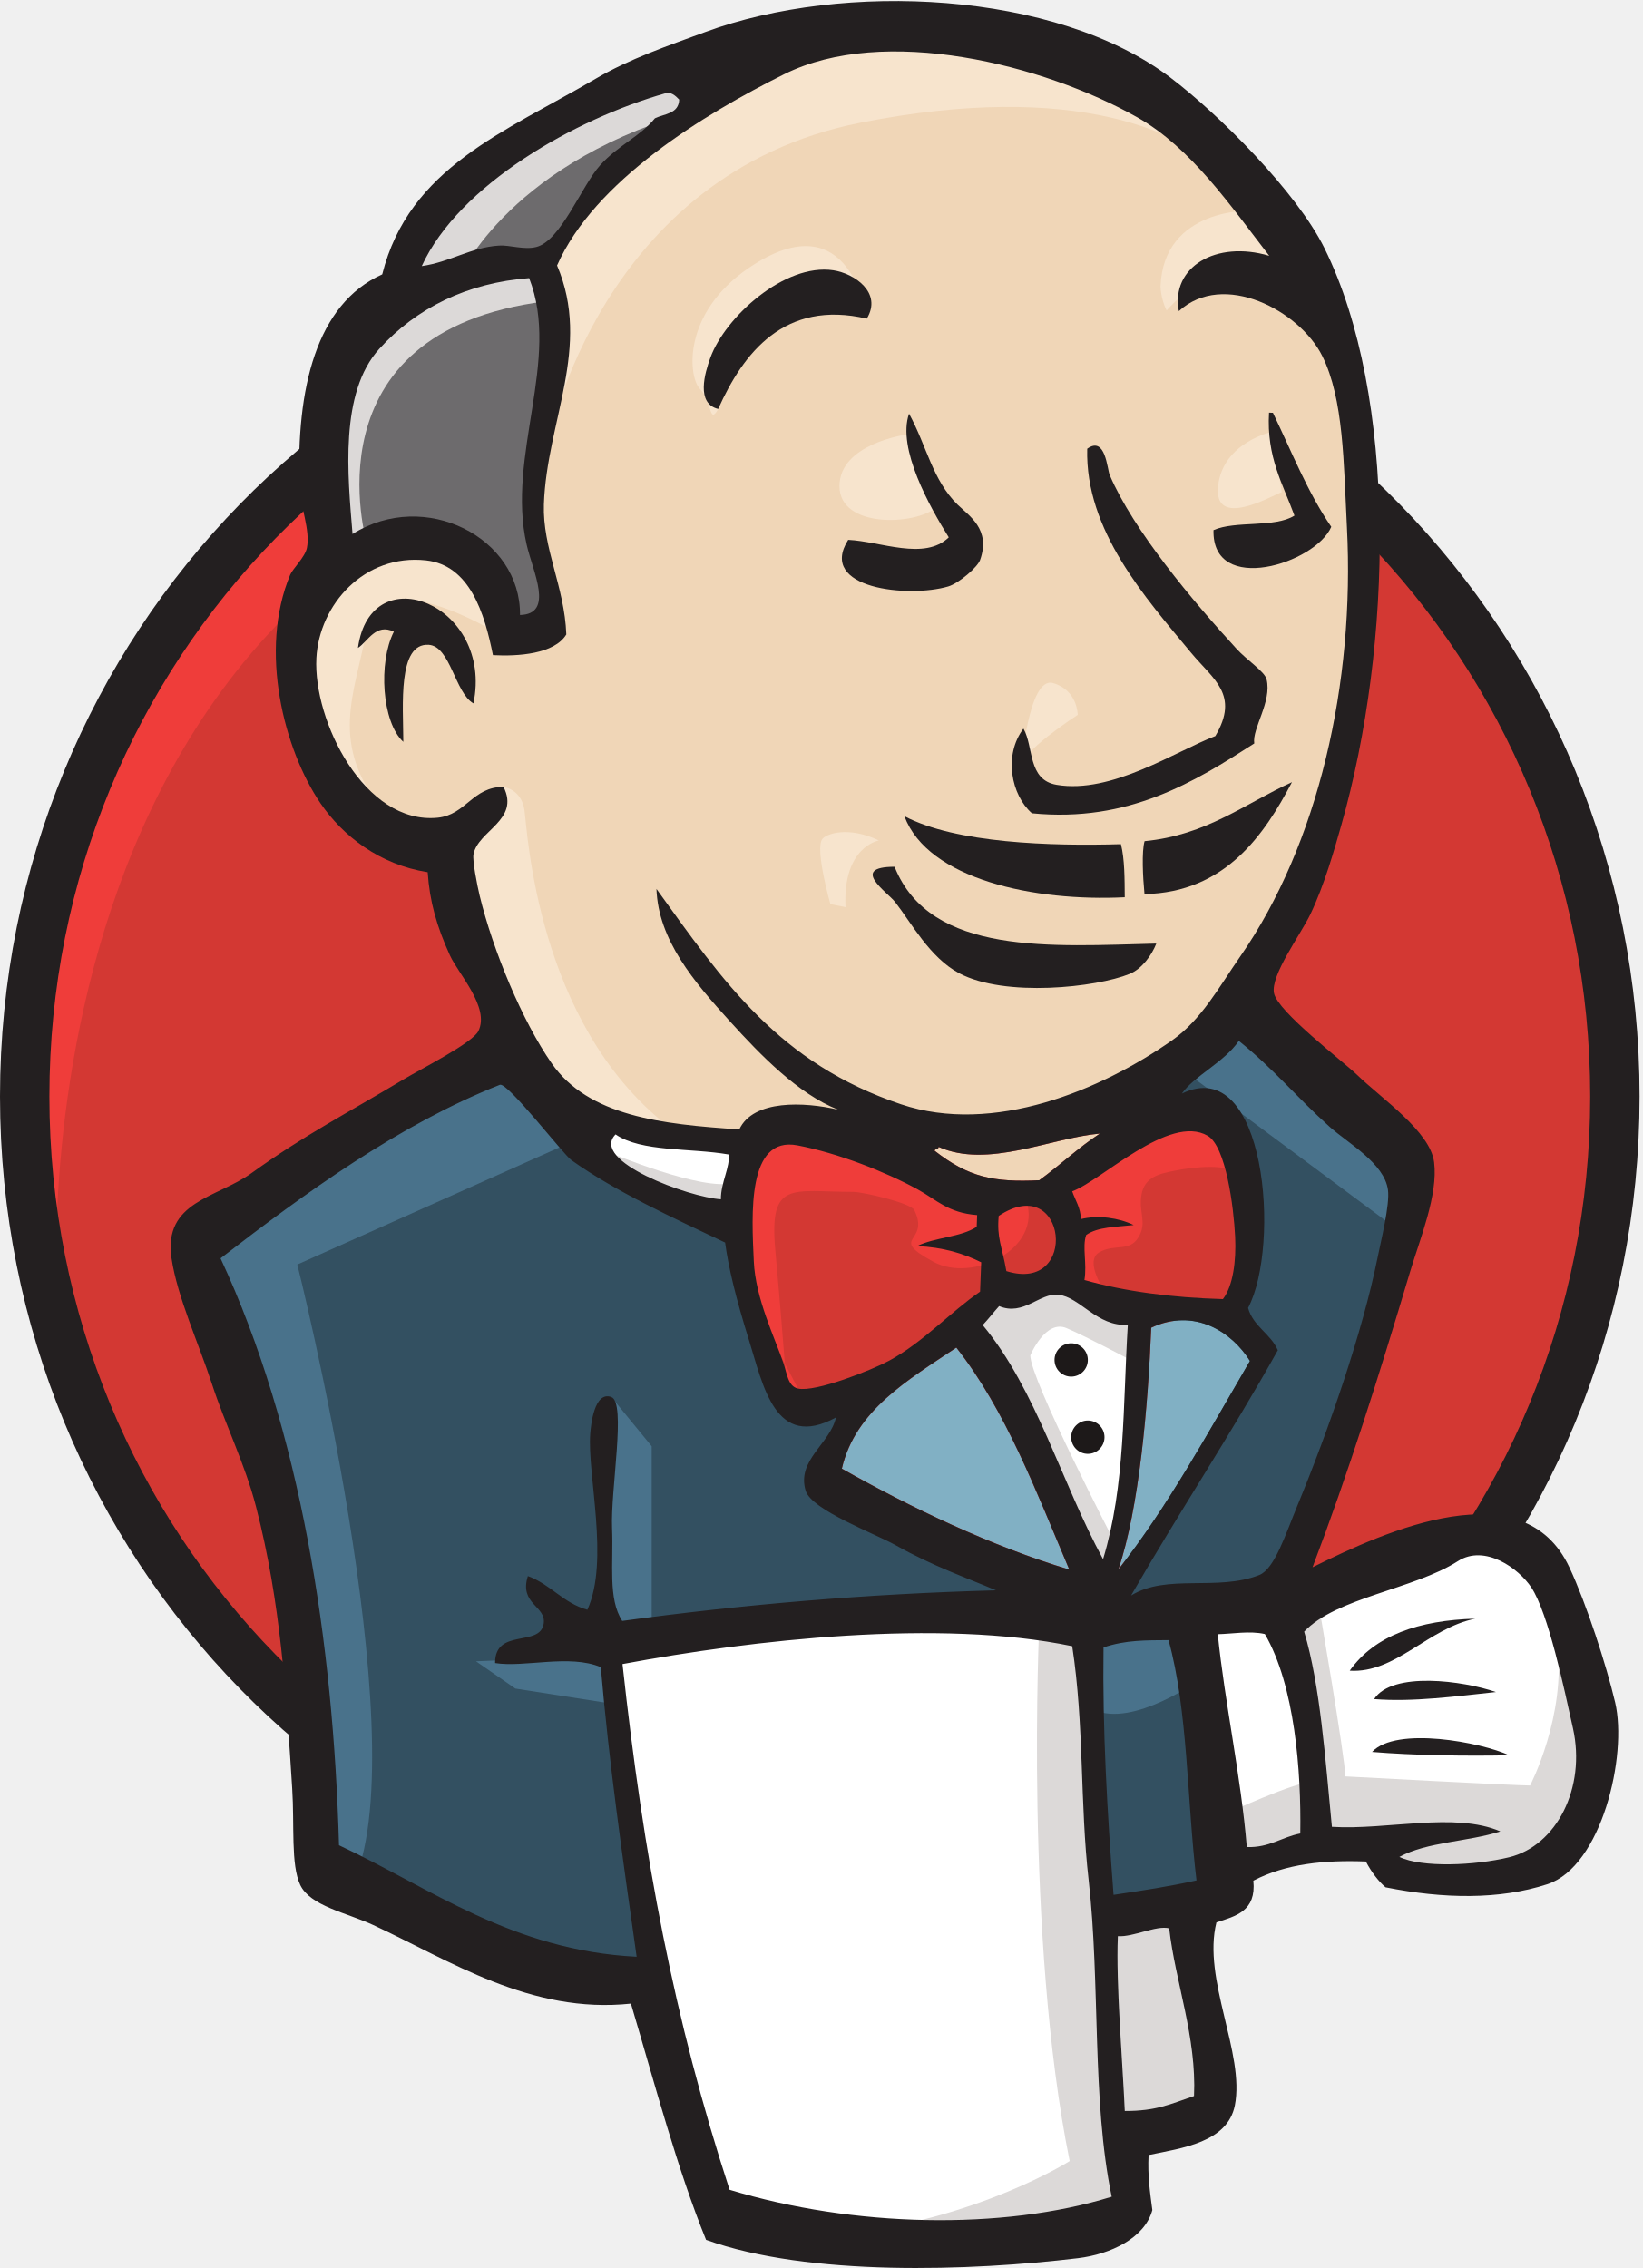
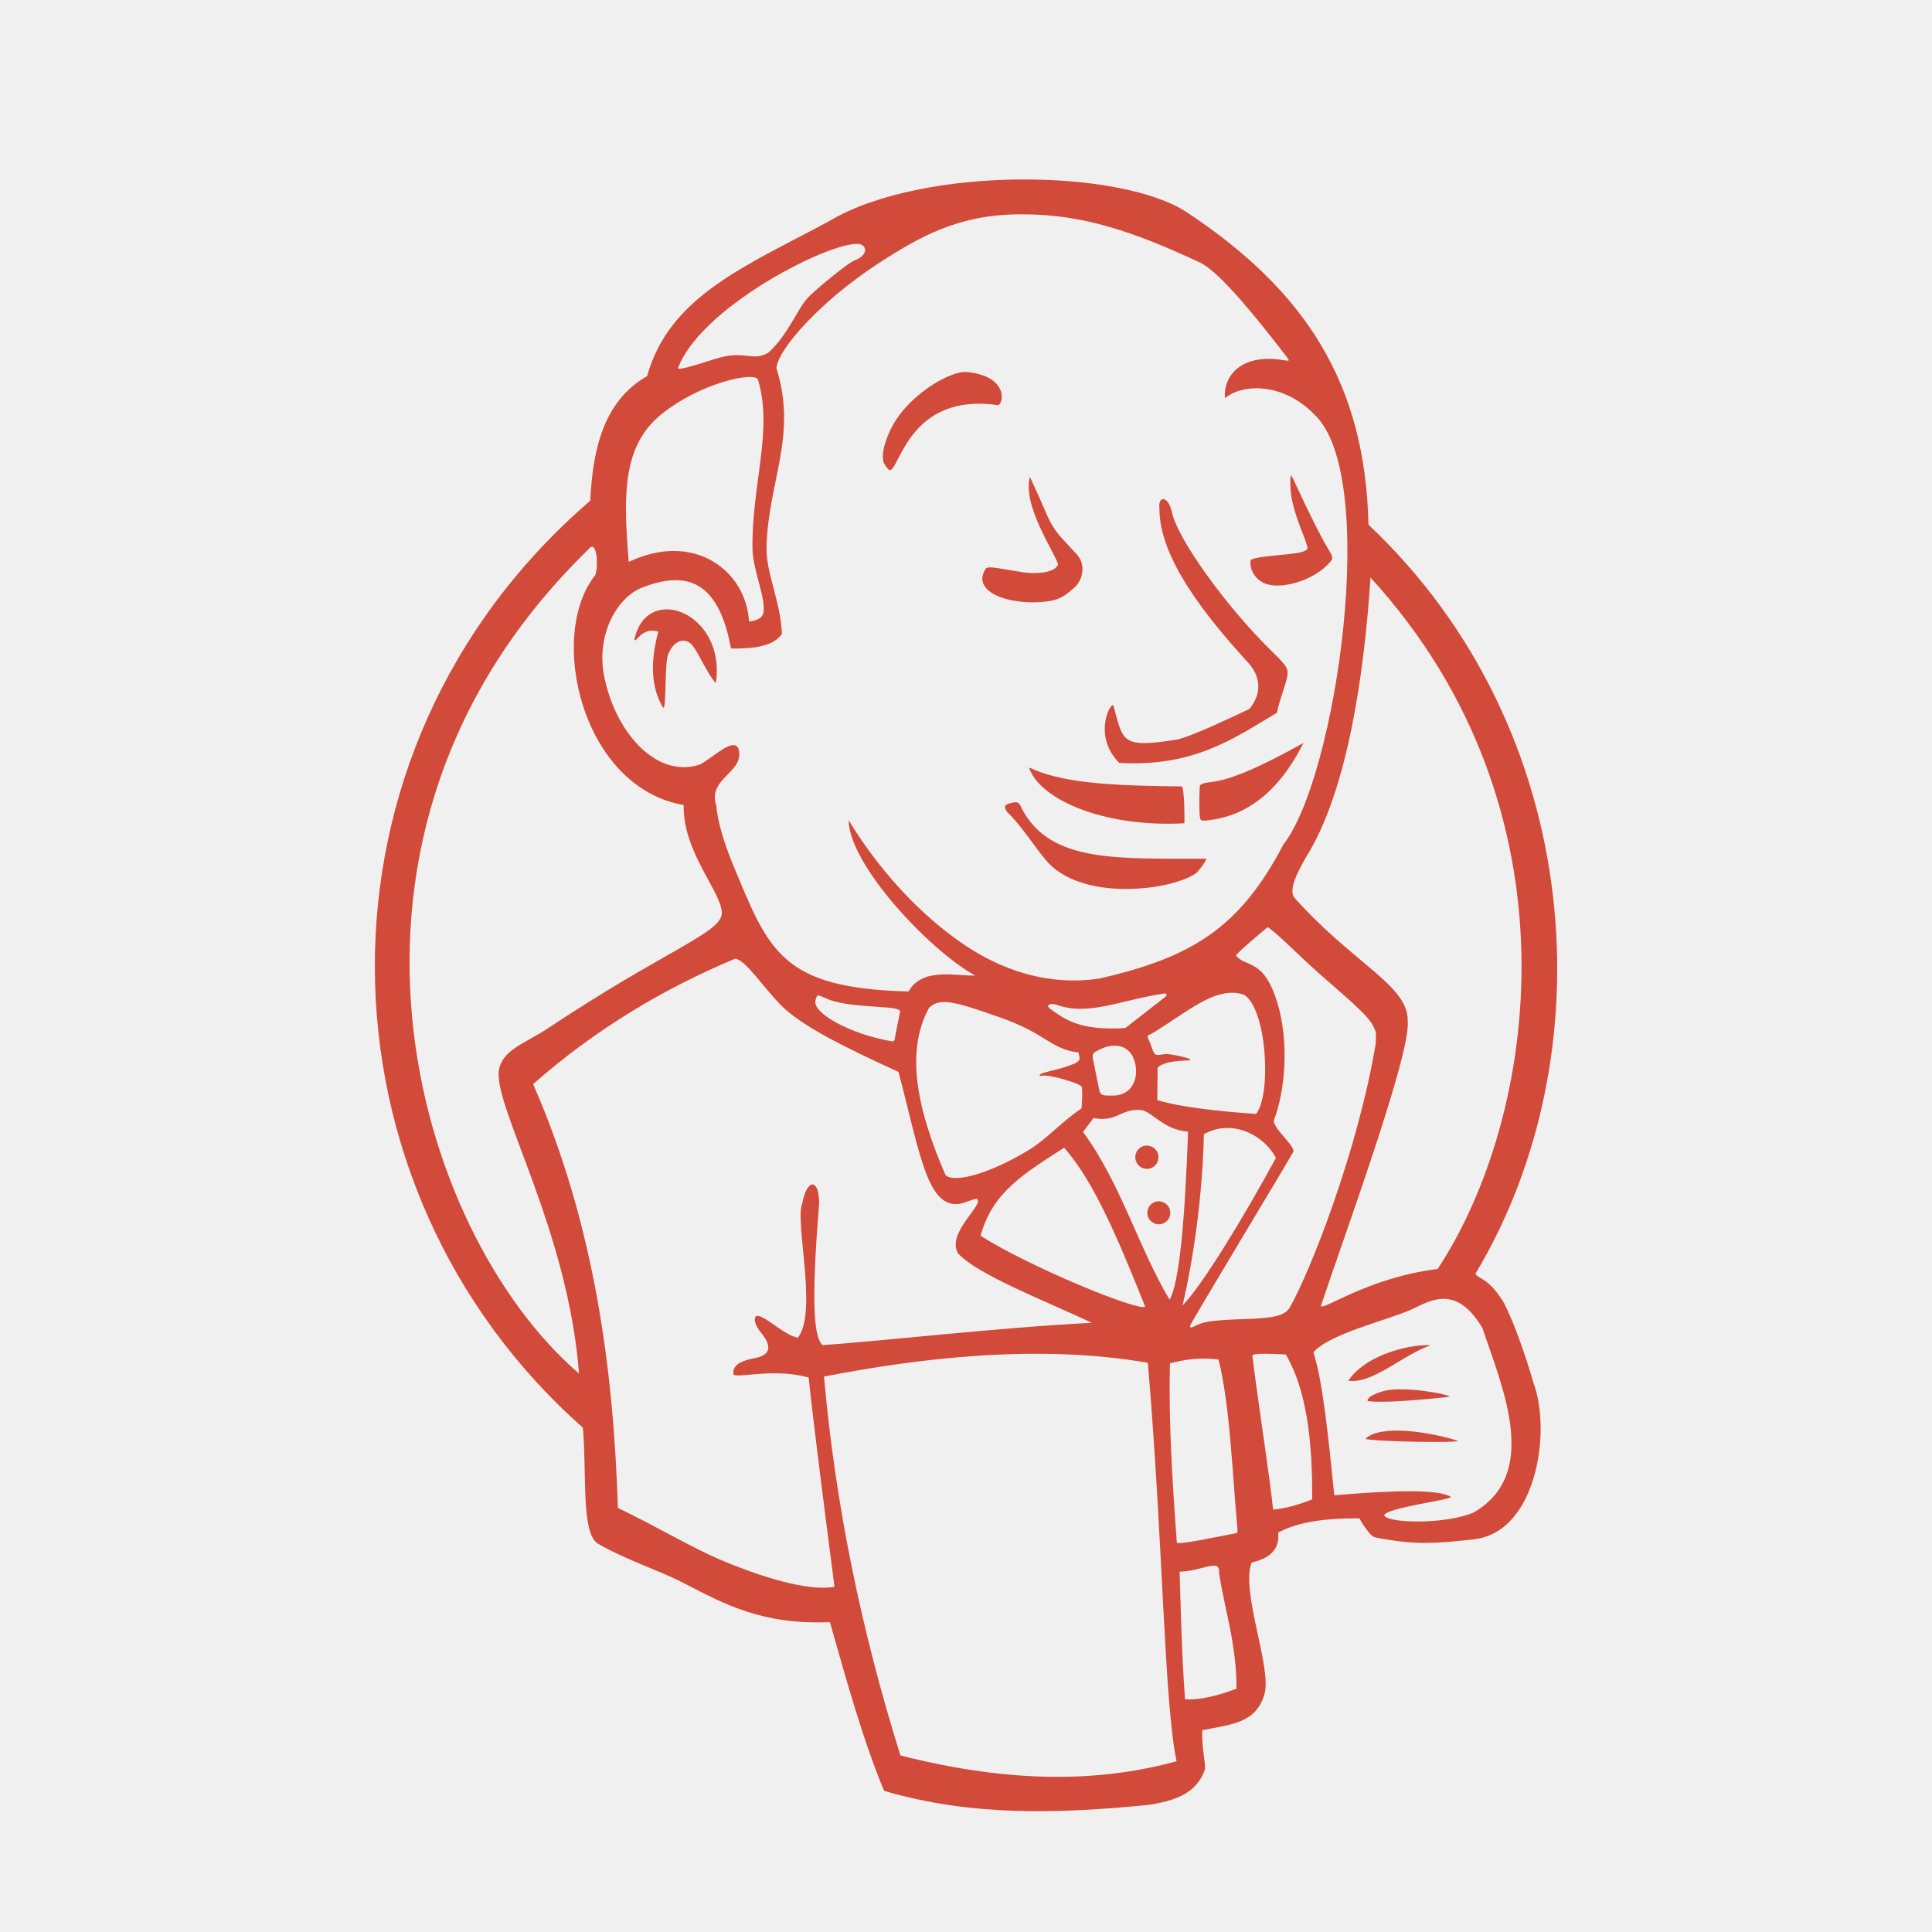
- <svg xmlns="http://www.w3.org/2000/svg" id="svg2" version="1.1" width="226" height="312" xml:space="preserve">
-   <defs id="defs6">
-     <clipPath clipPathUnits="userSpaceOnUse" id="clipPath18">
-       <path d="M 0,2494.84 0,0 l 1804.34,0 0,2494.84 -1804.34,0 z" id="path20" />
-     </clipPath>
-   </defs>
-   <g id="g10" transform="matrix(1.25,0,0,-1.25,0,312)">
-     <g id="g3393">
-       <path d="m 177.718,129.264 c 0,-49.429 -39.175,-89.499 -87.5,-89.499 -48.324,0 -87.499,40.07 -87.499,89.499 0,49.43 39.175,89.501 87.499,89.501 48.325,0 87.5,-40.071 87.5,-89.501" style="fill:#d33833;fill-opacity:1;fill-rule:evenodd;stroke:none" id="path22" />
-       <path d="m 6.284,107.098 c 0,0 -6.334,93.333 79.666,96 l -6,10 -46.666,-15.667 -13.334,-15.333 -11.666,-22.334 -6.667,-26 2,-17.333" style="fill:#ef3d3a;fill-opacity:1;fill-rule:nonzero;stroke:none" id="path24" />
-       <path d="M 30.288,190.319 C 14.936,174.611 5.436,152.923 5.436,128.93 l 0,0 c 0,-23.988 9.5,-45.679 24.852,-61.384 l 0,0 C 45.648,51.841 66.815,42.15 90.217,42.15 l 0,0 c 23.402,0 44.571,9.691 59.929,25.396 l 0,0 c 15.351,15.705 24.853,37.396 24.853,61.384 l 0,0 c 0,23.993 -9.502,45.681 -24.853,61.389 l 0,0 c -15.358,15.702 -36.527,25.393 -59.929,25.395 l 0,0 C 66.815,215.712 45.648,206.021 30.288,190.319 l 0,0 z M 26.402,63.747 C 10.087,80.433 0,103.493 0,128.93 l 0,0 c 0,25.441 10.087,48.499 26.402,65.186 l 0,0 c 16.312,16.69 38.892,27.035 63.815,27.032 l 0,0 c 24.923,0.003 47.505,-10.342 63.814,-27.032 l 0,0 c 16.317,-16.687 26.405,-39.747 26.403,-65.186 l 0,0 c 0.002,-25.437 -10.086,-48.497 -26.403,-65.183 l 0,0 C 137.722,47.058 115.14,36.714 90.217,36.714 l 0,0 c -24.923,0 -47.503,10.344 -63.815,27.033 l 0,0" style="fill:#231f20;fill-opacity:1;fill-rule:nonzero;stroke:none" id="path26" />
-       <path d="m 127.051,128.768 -13.334,-2 -18,-2 -11.667,-0.333 -11.333,0.333 -8.667,2.667 -7.667,8.333 -6,17 -1.333,3.667 -8,2.666 -4.667,7.667 -3.333,11 3.667,9.667 8.666,3 7,-3.334 3.334,-7.333 4,0.667 1.333,1.666 -1.333,7.667 -0.334,9.667 2,13.333 -0.078,7.616 6.078,9.717 10.667,7.667 18.667,8 20.666,-3 18,-13 8.334,-13.333 5.333,-9.667 1.333,-24 -4,-20.667 -7.333,-18.333 -7,-9.667" style="fill:#f0d6b7;fill-opacity:1;fill-rule:evenodd;stroke:none" id="path28" />
-       <path d="m 115.717,71.102 -47.667,-2 0,-8 4,-28 -2,-2.334 -33.333,11.334 -2.334,4 -3.333,37.666 -7.666,22.667 -1.667,5.333 26.666,18.333 8.334,3.334 7.333,-9 6.333,-5.667 7.334,-2.333 3.333,-1 4,-17.333 3,-3.667 7.667,2.667 -5.334,-10.334 29,-13.666 -3.666,-2" style="fill:#335061;fill-opacity:1;fill-rule:evenodd;stroke:none" id="path30" />
-       <path d="m 36.717,187.435 8.666,3 7,-3.334 3.334,-7.333 4,0.667 1,4 -2,7.666 2,18.334 -1.667,10 6,7 13,10.333 -3.667,5 -18.333,-9 -7.667,-6 -4.333,-9.333 -6.667,-9 -2,-10.667 1.334,-11.333" style="fill:#6d6b6d;fill-opacity:1;fill-rule:evenodd;stroke:none" id="path32" />
-       <path d="m 50.383,218.768 c 0,0 5,12.333 25,18.333 20,6 1,4.334 1,4.334 l -21.666,-8.334 -8.334,-8.333 -3.666,-6.667 7.666,0.667" style="fill:#dcd9d8;fill-opacity:1;fill-rule:evenodd;stroke:none" id="path34" />
-       <path d="m 40.383,189.768 c 0,0 -7,23.334 19.667,26.667 l -1,4 -18.333,-4.334 -5.334,-17.333 1.334,-11.333 3.666,2.333" style="fill:#dcd9d8;fill-opacity:1;fill-rule:evenodd;stroke:none" id="path36" />
-       <path d="m 51.05,158.768 4.364,4.229 c 0,0 1.97,-0.229 2.303,-2.562 0.333,-2.334 1.333,-23.334 15.666,-34.668 1.307,-1.034 -10.666,1.668 -10.666,1.668 l -10.667,16.666" style="fill:#f7e4cd;fill-opacity:1;fill-rule:evenodd;stroke:none" id="path38" />
-       <path d="m 112.385,165.101 c 0,0 0.777,10.104 3.498,9.327 2.721,-0.777 2.721,-3.498 2.721,-3.498 0,0 -6.608,-4.275 -6.219,-5.829" style="fill:#f7e4cd;fill-opacity:1;fill-rule:evenodd;stroke:none" id="path40" />
-       <path d="m 140.05,202.101 c 0,0 -5.494,-1.16 -6,-6 -0.506,-4.841 6,-1 7,-0.667" style="fill:#f7e4cd;fill-opacity:1;fill-rule:nonzero;stroke:none" id="path42" />
-       <path d="m 99.717,201.767 c 0,0 -7.334,-1 -7.334,-5.666 0,-4.667 8.334,-4.334 10.667,-2.334" style="fill:#f7e4cd;fill-opacity:1;fill-rule:nonzero;stroke:none" id="path44" />
-       <path d="m 54.383,180.101 c 0,0 -12.667,7.667 -14,0.333 -1.333,-7.333 -4.334,-12.667 2,-20.333 l -4.333,1.333 -4,10.333 -1.333,10 7.666,8.001 8.667,-0.667 5,-4 0.333,-5" style="fill:#f7e4cd;fill-opacity:1;fill-rule:evenodd;stroke:none" id="path46" />
-       <path d="m 60.383,201.101 c 0,0 5.667,29.333 34.334,35 23.601,4.665 35.999,-1 40.666,-6.333 0,0 -21,24.999 -41,17.333 -20,-7.667 -34.666,-21.667 -34.333,-30.666 0.568,-15.328 0.333,-15.334 0.333,-15.334" style="fill:#f7e4cd;fill-opacity:1;fill-rule:evenodd;stroke:none" id="path48" />
-       <path d="m 137.717,226.435 c 0,0 -9.666,0.333 -10,-8.334 0,0 -0.001,-1.333 0.666,-2.666 0,0 7.668,8.667 12.334,4" style="fill:#f7e4cd;fill-opacity:1;fill-rule:evenodd;stroke:none" id="path50" />
-       <path d="m 95.389,214.532 c 0,0 -1.664,13.303 -13.006,5.569 -7.333,-5 -6.666,-12 -5.333,-13.333 1.333,-1.334 0.971,-4.019 1.986,-2.176 1.014,1.843 0.68,7.843 4.348,9.509 3.667,1.667 9.678,3.529 12.006,0.431" style="fill:#f7e4cd;fill-opacity:1;fill-rule:evenodd;stroke:none" id="path52" />
-       <path d="m 64.05,124.435 -31.333,-14 c 0,0 13,-51.667 6.333,-67.667 l -4.667,1.666 -0.333,19.667 -8.666,37.333 -3.667,10.334 32.666,21.999 9.667,-9.332" style="fill:#49728b;fill-opacity:1;fill-rule:evenodd;stroke:none" id="path54" />
-       <path d="m 67.272,95.858 4.445,-5.424 0,-20 -5.334,0 c 0,0 -0.666,14 -0.666,15.667 0,1.667 0.666,7.667 0.666,7.667" style="fill:#49728b;fill-opacity:1;fill-rule:evenodd;stroke:none" id="path56" />
-       <path d="m 67.383,67.434 -15,-0.666 4.334,-3 10.666,-1.667" style="fill:#49728b;fill-opacity:1;fill-rule:evenodd;stroke:none" id="path58" />
-       <path d="m 118.717,70.768 12.333,0.333 3,-30.667 -12.667,-1.666 -2.666,32" style="fill:#335061;fill-opacity:1;fill-rule:evenodd;stroke:none" id="path60" />
-       <path d="m 122.05,70.768 18.667,1 c 0,0 7.666,19.333 7.666,20.333 0,1 6.667,28 6.667,28 l -15,15.666 -3,2.667 -8,-8 0,-31 -7,-28.666" style="fill:#335061;fill-opacity:1;fill-rule:evenodd;stroke:none" id="path62" />
-       <path d="m 130.383,73.101 -11.666,-2.333 1.666,-9.334 c 4.333,-2 11.667,3.334 11.667,3.334" style="fill:#49728b;fill-opacity:1;fill-rule:evenodd;stroke:none" id="path64" />
-       <path d="m 130.717,131.434 23.333,-17.333 0.667,8 -17.667,16.333 -6.333,-7" style="fill:#49728b;fill-opacity:1;fill-rule:evenodd;stroke:none" id="path66" />
-       <path d="M 78.951,5.098 72.05,33.102 68.617,53.765 68.05,69.102 l 31.235,1.663 19.433,0.003 -1.767,-35.003 3,-27 -0.333,-5 -25.333,-2 -15.334,3.333" style="fill:#ffffff;fill-opacity:1;fill-rule:evenodd;stroke:none" id="path68" />
-       <path d="m 114.383,71.101 c 0,0 -1.666,-34.667 3.334,-59.333 0,0 -10,-6.334 -24.667,-8 l 28,1 3.333,2 -4,54.666 -1,11.668" style="fill:#dcd9d8;fill-opacity:1;fill-rule:evenodd;stroke:none" id="path70" />
-       <path d="m 134.618,43.098 13,3.667 24.666,1.333 3.667,11.333 -6.667,19.667 -7.666,1 -10.667,-3.333 -10.234,-4.997 -5.433,0.997 -4.234,-1.664" style="fill:#ffffff;fill-opacity:1;fill-rule:evenodd;stroke:none" id="path72" />
-       <path d="m 134.383,49.768 c 0,0 8.666,3.999 10,3.666 l -3.666,18.334 4.333,1.666 c 0,0 3,-17.333 3,-19.333 0,0 18.666,-1 20.333,-1 0,0 4,7.667 3,15.667 l 3.667,-10.667 0.333,-6 -5.333,-8 -6,-1.333 -10,0.333 -3.333,4.333 -11.667,-1.666 -3.667,-1.334" style="fill:#dcd9d8;fill-opacity:1;fill-rule:evenodd;stroke:none" id="path74" />
-       <path d="m 121.284,73.431 -7.333,18.667 -7.667,11 c 0,0 1.666,4.667 4,4.667 2.334,0 7.667,0 7.667,0 l 7.333,-2.667 -0.666,-12.333 -3.334,-19.334" style="fill:#ffffff;fill-opacity:1;fill-rule:nonzero;stroke:none" id="path76" />
-       <path d="m 122.717,79.768 c 0,0 -9.334,17.999 -9.334,20.666 0,0 1.666,4 4,3 2.334,-1 7.334,-3.666 7.334,-3.666 l 0,6.333 -11.334,2.334 -7.666,-1 13,-30.667 2.666,-0.334" style="fill:#dcd9d8;fill-opacity:1;fill-rule:evenodd;stroke:none" id="path78" />
-       <path d="m 81.951,123.764 -9.234,1.004 -8.667,2.667 0,-3 4.235,-4.67 13.333,-6" style="fill:#ffffff;fill-opacity:1;fill-rule:nonzero;stroke:none" id="path80" />
-       <path d="m 67.051,122.765 c 0,0 10.334,-4.334 13.667,-3.334 l 0.332,-3.996 -9.332,1.996 -5.667,4 1,1.334" style="fill:#dcd9d8;fill-opacity:1;fill-rule:evenodd;stroke:none" id="path82" />
-       <path d="m 134.582,106.63 c -5.656,0.166 -10.766,0.838 -15.24,2.1 0.304,1.834 -0.265,3.634 0.192,4.955 1.247,0.898 3.337,0.884 5.222,1.095 -1.63,0.801 -3.92,1.118 -5.801,0.655 -0.044,1.273 -0.615,2.062 -0.961,3.058 3.18,1.135 10.687,8.576 14.91,6.112 2.012,-1.172 2.867,-7.866 3.023,-11.121 0.13,-2.7 -0.245,-5.424 -1.345,-6.854" style="fill:#d33833;fill-opacity:1;fill-rule:evenodd;stroke:none" id="path84" />
-       <path d="m 134.582,106.63 c -5.656,0.166 -10.766,0.838 -15.24,2.1 0.304,1.834 -0.265,3.634 0.192,4.955 1.247,0.898 3.337,0.884 5.222,1.095 -1.63,0.801 -3.92,1.118 -5.801,0.655 -0.044,1.273 -0.615,2.062 -0.961,3.058 3.18,1.135 10.687,8.576 14.91,6.112 2.012,-1.172 2.867,-7.866 3.023,-11.121 0.13,-2.7 -0.245,-5.424 -1.345,-6.854 z" style="fill:none;stroke:#d33833;stroke-width:2;stroke-linecap:butt;stroke-linejoin:miter;stroke-miterlimit:4;stroke-opacity:1;stroke-dasharray:none" id="path86" />
-       <path d="m 107.535,115.876 c -0.015,-0.428 -0.033,-0.859 -0.05,-1.291 -1.766,-1.16 -4.617,-1.146 -6.555,-2.121 2.857,-0.125 5.106,-0.813 7.052,-1.783 -0.043,-1.078 -0.084,-2.155 -0.126,-3.233 -3.237,-2.216 -6.194,-5.516 -10.005,-7.594 -1.802,-0.983 -8.126,-3.512 -10.043,-3.065 -1.085,0.252 -1.182,1.598 -1.616,2.867 -0.924,2.717 -3.051,7.042 -3.236,11.132 -0.236,5.166 -0.758,13.824 4.809,12.76 4.491,-0.857 9.715,-2.926 13.193,-4.826 2.125,-1.162 3.354,-2.598 6.578,-2.846" style="fill:#d33833;fill-opacity:1;fill-rule:evenodd;stroke:none" id="path88" />
-       <path d="m 107.535,115.876 c -0.015,-0.428 -0.033,-0.859 -0.05,-1.291 -1.766,-1.16 -4.617,-1.146 -6.555,-2.121 2.857,-0.125 5.106,-0.813 7.052,-1.783 -0.043,-1.078 -0.084,-2.155 -0.126,-3.233 -3.237,-2.216 -6.194,-5.516 -10.005,-7.594 -1.802,-0.983 -8.126,-3.512 -10.043,-3.065 -1.085,0.252 -1.182,1.598 -1.616,2.867 -0.924,2.717 -3.051,7.042 -3.236,11.132 -0.236,5.166 -0.758,13.824 4.809,12.76 4.491,-0.857 9.715,-2.926 13.193,-4.826 2.125,-1.162 3.354,-2.598 6.578,-2.846 z" style="fill:none;stroke:#d33833;stroke-width:2;stroke-linecap:butt;stroke-linejoin:miter;stroke-miterlimit:4;stroke-opacity:1;stroke-dasharray:none" id="path90" />
-       <path d="m 110.75,109.712 c -0.494,2.814 -1.065,3.617 -0.844,6.072 7.505,5.004 8.914,-8.595 0.844,-6.072" style="fill:#d33833;fill-opacity:1;fill-rule:evenodd;stroke:none" id="path92" />
-       <path d="m 110.75,109.712 c -0.494,2.814 -1.065,3.617 -0.844,6.072 7.505,5.004 8.914,-8.595 0.844,-6.072 z" style="fill:none;stroke:#d33833;stroke-width:2;stroke-linecap:butt;stroke-linejoin:miter;stroke-miterlimit:4;stroke-opacity:1;stroke-dasharray:none" id="path94" />
-       <path d="m 121.617,107.431 c 0,0 -2.334,3.334 -0.667,4.334 1.667,1 3.334,-0.001 4.334,1.666 1,1.667 0,2.667 0.333,4.667 0.333,2 2.001,2.334 3.667,2.667 1.666,0.333 6.334,1 7,-0.667 l -2,6 -4,1.333 -12.667,-7.333 -0.667,-3.667 0,-7.333" style="fill:#ef3d3a;fill-opacity:1;fill-rule:evenodd;stroke:none" id="path96" />
-       <path d="m 86.617,96.431 c -0.4,5.202 -0.824,10.397 -1.296,15.594 -0.706,7.76 1.864,6.406 8.591,6.406 1.027,0 6.326,-1.225 6.705,-2 1.818,-3.713 -3.04,-2.888 2.094,-5.688 4.334,-2.363 11.99,1.435 10.239,6.688 -0.98,1.168 -5.106,0.364 -6.585,1.131 -2.604,1.35 -5.208,2.7 -7.812,4.05 -3.313,1.719 -10.971,4.225 -14.503,1.823 -8.95,-6.087 0.565,-21.296 3.758,-27.646" style="fill:#ef3d3a;fill-opacity:1;fill-rule:evenodd;stroke:none" id="path98" />
-       <path d="m 95.389,214.532 c -9.085,2.116 -13.6,-3.802 -16.354,-9.94 -2.459,0.596 -1.48,3.94 -0.859,5.644 1.626,4.472 8.18,10.425 13.534,9.618 2.304,-0.347 5.423,-2.454 3.679,-5.322" style="fill:#231f20;fill-opacity:1;fill-rule:evenodd;stroke:none" id="path100" />
-       <path d="m 139.655,204.186 c 0.143,-0.006 0.288,-0.011 0.431,-0.017 2.053,-4.265 3.83,-8.783 6.42,-12.548 -1.735,-4.041 -13.138,-7.617 -12.962,-0.361 2.466,1.078 6.723,0.22 8.909,1.597 -1.264,3.469 -3.088,6.422 -2.798,11.329" style="fill:#231f20;fill-opacity:1;fill-rule:evenodd;stroke:none" id="path102" />
-       <path d="m 100.04,204.075 c 1.948,-3.571 2.582,-7.323 5.351,-10.022 1.247,-1.215 3.672,-2.696 2.47,-6.075 -0.281,-0.797 -2.334,-2.574 -3.519,-2.923 -4.329,-1.278 -14.416,-0.264 -11,5.133 3.58,-0.167 8.392,-2.325 11.068,0.274 -2.055,3.285 -5.719,9.784 -4.37,13.613" style="fill:#231f20;fill-opacity:1;fill-rule:evenodd;stroke:none" id="path104" />
-       <path d="m 138.03,167.781 c -6.518,-4.187 -13.786,-8.74 -24.466,-7.684 -2.282,1.984 -3.152,6.399 -0.935,9.315 1.154,-1.984 0.429,-5.633 3.645,-6.182 6.06,-1.037 13.113,3.707 17.472,5.365 2.703,4.557 -0.233,6.233 -2.668,9.166 -4.985,6.009 -11.672,13.457 -11.429,22.453 2.015,1.461 2.189,-2.23 2.478,-2.902 2.603,-6.092 9.154,-13.883 13.935,-19.097 1.174,-1.284 3.107,-2.516 3.322,-3.365 0.62,-2.469 -1.613,-5.427 -1.354,-7.069" style="fill:#231f20;fill-opacity:1;fill-rule:evenodd;stroke:none" id="path106" />
-       <path d="m 52.102,172.189 c -2.043,1.166 -2.529,6.302 -4.928,6.448 -3.428,0.208 -2.803,-6.663 -2.789,-10.681 -2.359,2.142 -2.774,8.737 -1.041,12.124 -1.975,0.97 -2.857,-1.07 -3.953,-1.789 1.408,10.23 14.965,4.745 12.711,-6.102" style="fill:#231f20;fill-opacity:1;fill-rule:evenodd;stroke:none" id="path108" />
-       <path d="m 142.18,163.521 c -3.034,-5.775 -7.326,-12.135 -16.229,-12.32 -0.181,1.865 -0.32,4.703 0.01,5.826 6.806,0.654 11.008,4.118 16.219,6.494" style="fill:#231f20;fill-opacity:1;fill-rule:evenodd;stroke:none" id="path110" />
-       <path d="m 99.527,159.777 c 5.678,-2.986 16.114,-3.307 23.832,-3.081 0.414,-1.691 0.404,-3.78 0.42,-5.842 -9.921,-0.495 -21.651,1.96 -24.252,8.923" style="fill:#231f20;fill-opacity:1;fill-rule:evenodd;stroke:none" id="path112" />
-       <path d="m 98.447,154.209 c 3.927,-9.859 17.423,-8.724 28.804,-8.452 -0.501,-1.28 -1.587,-2.792 -2.937,-3.339 -3.647,-1.484 -13.706,-2.61 -18.769,0.079 -3.211,1.707 -5.274,5.564 -7.033,7.825 -0.85,1.092 -5.08,3.881 -0.064,3.887" style="fill:#231f20;fill-opacity:1;fill-rule:evenodd;stroke:none" id="path114" />
-       <path d="m 137.556,99.826 c -4.608,-7.892 -9.017,-15.998 -14.484,-22.959 2.292,6.739 3.273,18.018 3.619,26.617 4.795,2.244 8.901,-0.505 10.865,-3.658" style="fill:#81b0c4;fill-opacity:1;fill-rule:evenodd;stroke:none" id="path116" />
-       <path d="m 162.352,71.461 c -5.159,-1.033 -8.784,-6.047 -13.817,-5.725 2.766,3.899 7.613,5.543 13.817,5.725" style="fill:#231f20;fill-opacity:1;fill-rule:evenodd;stroke:none" id="path118" />
-       <path d="m 164.628,63.387 c -4.205,-0.444 -9.144,-1.125 -13.409,-0.774 2.019,3.084 9.798,2.02 13.409,0.774" style="fill:#231f20;fill-opacity:1;fill-rule:evenodd;stroke:none" id="path120" />
-       <path d="m 166.085,56.426 c -4.726,-0.102 -10.6,-0.008 -15.092,0.369 2.657,2.854 12.027,1.059 15.092,-0.369" style="fill:#231f20;fill-opacity:1;fill-rule:evenodd;stroke:none" id="path122" />
-       <path d="m 128.664,37.377 c 0.678,-5.935 3.031,-11.949 2.736,-18.449 -2.613,-0.881 -4.114,-1.652 -7.615,-1.647 -0.247,5.524 -0.986,13.969 -0.765,19.235 1.722,-0.114 4.261,1.23 5.644,0.861" style="fill:#dcd9d8;fill-opacity:1;fill-rule:evenodd;stroke:none" id="path124" />
-       <path d="m 121.045,124.849 c -2.373,-1.549 -4.394,-3.483 -6.673,-5.137 -5.054,-0.25 -7.812,0.35 -11.525,3.252 0.061,0.233 0.434,0.129 0.448,0.415 5.41,-2.411 12.287,0.982 17.75,1.47" style="fill:#f0d6b7;fill-opacity:1;fill-rule:evenodd;stroke:none" id="path126" />
-       <path d="m 92.644,87.971 c 1.486,6.441 7.311,9.777 12.6,13.324 5.459,-6.928 8.779,-15.838 12.435,-24.436 -8.638,2.604 -17.464,6.829 -25.035,11.112" style="fill:#81b0c4;fill-opacity:1;fill-rule:evenodd;stroke:none" id="path128" />
-       <path d="m 123.02,36.516 c -0.221,-5.266 0.518,-13.711 0.765,-19.235 3.501,-0.005 5.002,0.766 7.615,1.647 0.295,6.5 -2.058,12.514 -2.736,18.449 -1.383,0.369 -3.922,-0.975 -5.644,-0.861 z M 68.506,66.465 C 70.814,45.242 74.158,27.401 80.291,8.608 93.902,4.475 110.311,4.115 122.342,7.844 120.133,18.451 121.098,31.365 119.807,42.684 c -0.973,8.508 -0.477,17.068 -1.811,25.748 -14.578,3.033 -35.184,0.709 -49.49,-1.967 z m 52.937,1.834 c -0.123,-9.115 0.408,-18.106 1.104,-27.232 3.5,0.525 5.875,0.876 9.127,1.589 -1.056,8.786 -0.926,18.672 -3.077,26.444 -2.486,-0.024 -4.675,0.029 -7.154,-0.801 z m 17.755,1.469 c -1.661,0.381 -3.595,0.015 -5.182,-0.016 0.746,-7.43 2.556,-15.629 3.193,-23.428 2.497,-0.078 3.831,1.1 5.885,1.496 0.11,6.846 -0.598,16.278 -3.896,21.948 z m 26.884,-24.563 c 5.205,1.264 8.478,7.639 7.022,14.186 -0.977,4.4 -2.717,12.685 -4.579,15.5 -1.376,2.082 -5.107,4.808 -8.086,2.9 -4.846,-3.103 -13.383,-4.004 -16.917,-7.76 1.772,-5.9 2.322,-14.004 3.053,-21.48 6.054,-0.377 13.503,1.666 18.538,-0.502 -3.515,-1.139 -8.076,-1.148 -11.113,-2.807 2.482,-1.199 8.293,-0.957 12.082,-0.037 z M 117.679,76.859 c -3.656,8.598 -6.976,17.508 -12.435,24.436 C 99.955,97.748 94.131,94.412 92.644,87.971 100.215,83.688 109.041,79.463 117.679,76.859 z m 9.012,26.625 c -0.346,-8.599 -1.327,-19.878 -3.619,-26.617 5.467,6.961 9.876,15.067 14.484,22.959 -1.964,3.153 -6.07,5.902 -10.865,3.658 z m -10.216,3.63 c -2.071,0.223 -3.829,-2.381 -6.522,-1.255 -0.617,-0.682 -1.178,-1.421 -1.807,-2.087 5.948,-7.168 8.651,-17.338 13.245,-25.762 2.465,8.092 2.181,16.957 2.724,25.789 -3.387,-0.215 -5.266,3.063 -7.64,3.315 z m -6.569,8.67 c -0.221,-2.455 0.35,-3.258 0.844,-6.072 8.07,-2.523 6.661,11.076 -0.844,6.072 z m -8.949,2.938 c -3.477,1.9 -8.701,3.969 -13.193,4.826 -5.567,1.065 -5.046,-7.594 -4.809,-12.76 0.185,-4.09 2.312,-8.415 3.236,-11.132 0.434,-1.269 0.531,-2.615 1.616,-2.867 1.917,-0.447 8.241,2.082 10.043,3.065 3.811,2.078 6.768,5.378 10.005,7.594 0.042,1.078 0.083,2.155 0.126,3.233 -1.946,0.97 -4.195,1.658 -7.052,1.783 1.938,0.975 4.789,0.961 6.555,2.121 0.017,0.432 0.035,0.863 0.05,1.291 -3.224,0.248 -4.453,1.684 -6.578,2.846 z m -33.214,6.033 c -2.886,-2.93 8.095,-6.924 11.591,-7.139 -0.019,1.854 1.057,3.602 0.84,4.932 -4.152,0.729 -9.609,0.248 -12.43,2.207 z m 35.552,-1.376 c -0.014,-0.286 -0.387,-0.182 -0.448,-0.415 3.713,-2.902 6.471,-3.502 11.525,-3.252 2.279,1.654 4.3,3.588 6.673,5.137 -5.463,-0.488 -12.34,-3.881 -17.75,-1.47 z m 32.632,-9.895 c -0.156,3.255 -1.011,9.949 -3.023,11.121 -4.223,2.465 -11.73,-4.977 -14.91,-6.112 0.346,-0.996 0.917,-1.785 0.961,-3.058 1.881,0.463 4.171,0.146 5.801,-0.655 -1.885,-0.211 -3.975,-0.197 -5.222,-1.095 -0.457,-1.321 0.112,-3.121 -0.192,-4.955 4.474,-1.262 9.584,-1.934 15.24,-2.1 1.1,1.43 1.475,4.154 1.345,6.854 z m -73.042,8.437 c -0.906,0.646 -7.037,8.623 -7.877,8.292 C 43.914,125.838 33.541,118.273 24.271,111.118 33.109,92.154 36.677,68.92 37.307,46.526 47.432,41.791 56.324,34.965 70.062,34.252 68.473,45.5 67.022,55.535 66.119,66.125 c -3.452,1.455 -8.404,-0.066 -11.635,0.451 -0.027,3.893 4.934,1.705 5.347,4.323 0.311,1.98 -2.73,2.13 -1.739,5.248 2.525,-0.918 3.852,-2.946 6.545,-3.707 2.461,5.384 -0.034,14.91 0.32,19.41 0.067,0.845 0.422,4.681 2.314,4.008 1.675,-0.596 -0.096,-10.202 0.088,-14.461 0.167,-3.924 -0.474,-7.721 1.115,-10.184 13.275,1.807 26.766,2.975 41.129,3.369 -3.16,1.356 -6.914,2.639 -11.03,4.959 -2.231,1.258 -9.264,3.875 -9.908,5.994 -1.027,3.377 2.695,5.176 3.332,8.071 -6.701,-3.655 -8.008,3.503 -9.594,8.574 -1.436,4.593 -2.254,8.024 -2.606,10.673 -5.773,2.752 -11.944,5.539 -16.913,9.068 z m 67.179,7.327 c 9.243,4.482 10.909,-16.751 7.286,-23.591 0.56,-2.04 2.486,-2.821 3.272,-4.655 -5.158,-9.24 -10.887,-17.865 -16.15,-26.996 3.915,2.437 9.507,0.436 14.114,2.26 1.684,0.666 2.903,4.521 4.178,7.605 3.507,8.485 7.189,19.182 8.827,27.279 0.37,1.845 1.378,5.865 1.152,7.507 -0.403,2.94 -4.392,5.12 -6.421,6.938 -3.738,3.358 -6.092,6.313 -9.991,9.453 -1.581,-2.334 -4.974,-3.902 -6.267,-5.8 z m -88.318,81.968 c -4.404,-4.846 -3.482,-13.926 -2.949,-20.386 7.961,5.008 18.527,-0.396 18.428,-8.914 3.801,0.101 1.42,4.747 0.732,7.74 -2.247,9.776 3.785,20.397 0.274,29.337 -6.818,-0.517 -12.42,-3.302 -16.484,-7.777 z m 31.514,28.126 c -9.971,-2.826 -22.749,-10.071 -26.846,-19.028 3.173,0.461 5.375,2.061 8.505,2.259 1.183,0.077 2.732,-0.496 4.092,-0.158 2.709,0.672 4.995,6.746 7.039,9.006 1.992,2.207 4.387,3.15 6.025,5.162 1.053,0.508 2.609,0.473 2.669,2.054 -0.456,0.488 -0.937,0.86 -1.484,0.705 z m 51.903,-2.658 c -10.349,5.839 -27.866,10.231 -38.875,4.743 -8.883,-4.429 -20.89,-11.757 -24.984,-21.043 3.824,-8.961 -1.133,-17.172 -1.449,-26.27 -0.168,-4.841 2.279,-9.067 2.467,-14.337 -1.309,-2.159 -5.307,-2.425 -8.074,-2.277 -0.932,4.662 -2.562,9.902 -7.363,10.428 -6.793,0.743 -11.76,-4.879 -12.068,-10.754 -0.365,-6.909 5.307,-18.36 13.346,-17.565 3.106,0.307 3.868,3.42 7.252,3.388 1.834,-3.659 -2.829,-4.808 -3.309,-7.425 -0.125,-0.676 0.387,-3.318 0.684,-4.557 1.46,-6.033 4.715,-13.841 7.919,-18.434 4.066,-5.826 12.056,-6.704 20.65,-7.275 1.535,3.307 7.19,3.035 10.875,2.17 -4.416,1.749 -8.521,5.989 -11.924,9.742 -3.908,4.306 -7.867,8.925 -8.067,14.553 7.386,-10.246 13.487,-19.194 26.917,-23.701 10.162,-3.408 22.03,1.562 29.838,7.045 3.24,2.279 5.174,5.895 7.477,9.205 8.617,12.395 12.638,30.087 11.754,47.235 -0.364,7.072 -0.348,14.12 -2.721,18.878 -2.48,4.975 -10.868,9.426 -15.778,4.926 -0.91,4.838 4.083,7.83 9.948,6.089 -4.182,5.397 -8.571,11.882 -14.515,15.236 z M 144.444,77.117 c 8.087,4.02 23.197,10.821 28.267,-0.015 1.871,-3.994 4.066,-10.746 5.035,-14.869 1.369,-5.817 -1.484,-18.043 -7.463,-19.995 -5.281,-1.724 -11.443,-1.619 -17.804,-0.341 -0.749,0.623 -1.583,1.709 -2.166,2.841 -4.542,0.176 -8.795,-0.244 -12.383,-2.111 0.34,-3.359 -1.932,-3.898 -4.062,-4.59 -1.579,-6.261 3.159,-14.437 2.025,-20.146 -0.809,-4.067 -5.813,-4.696 -9.491,-5.457 -0.12,-2.26 0.161,-4.147 0.412,-6.059 -0.841,-3.099 -4.613,-4.863 -8.187,-5.295 -11.759,-1.414 -29.613,-2.049 -40.924,2.018 -3.156,7.742 -5.643,17.158 -8.271,25.998 -11.031,-1.178 -19.953,4.76 -28.364,8.65 -2.912,1.35 -6.941,2.094 -8.028,4.412 -1.055,2.244 -0.623,6.545 -0.885,10.608 -0.666,10.377 -1.236,20.386 -3.977,31.011 -1.23,4.768 -3.375,8.975 -4.871,13.569 -1.383,4.258 -3.799,9.52 -4.429,13.766 -0.934,6.293 4.991,6.643 8.78,9.37 5.857,4.217 10.455,6.549 16.799,10.355 1.879,1.127 7.545,3.98 8.19,5.294 1.281,2.605 -2.199,6.278 -3.13,8.32 -1.472,3.229 -2.24,5.972 -2.45,9.158 -5.322,0.841 -9.355,4.008 -11.792,7.579 -4.031,5.91 -6.826,16.844 -3.339,25.161 0.274,0.655 1.637,1.943 1.839,2.949 0.397,1.981 -0.747,4.615 -0.818,6.722 -0.366,10.81 1.829,20.124 9.106,23.384 2.954,11.769 13.528,15.682 23.49,21.531 3.724,2.186 7.829,3.583 12.068,5.143 15.208,5.597 38.542,4.543 51.164,-5.003 5.352,-4.048 13.907,-12.595 16.967,-18.783 8.082,-16.337 7.508,-43.64 1.855,-63.513 -0.76,-2.668 -1.862,-6.59 -3.401,-9.795 -1.073,-2.238 -4.408,-6.716 -4.003,-8.692 0.417,-2.043 7.604,-7.5 9.145,-8.986 2.775,-2.677 8.047,-6.23 8.474,-9.608 0.459,-3.595 -1.584,-8.513 -2.619,-11.982 -3.46,-11.577 -6.836,-22.278 -10.759,-32.599" style="fill:#231f20;fill-opacity:1;fill-rule:evenodd;stroke:none" id="path130" />
-       <path d="m 90.491,157.255 c 0.439,0.584 2.851,1.471 6.226,-0.154 0,0 -4,-0.667 -3.667,-7.336 l -1.667,0.334 c 0,0 -1.723,6.047 -0.892,7.156" style="fill:#f7e4cd;fill-opacity:1;fill-rule:evenodd;stroke:none" id="path132" />
-       <path d="m 119.717,99.934 c 0,-1.012 -0.821,-1.833 -1.834,-1.833 -1.012,0 -1.833,0.821 -1.833,1.833 0,1.012 0.821,1.834 1.833,1.834 1.013,0 1.834,-0.822 1.834,-1.834" style="fill:#1d1919;fill-opacity:1;fill-rule:evenodd;stroke:none" id="path134" />
-       <path d="m 121.55,91.434 c 0,-1.012 -0.821,-1.833 -1.834,-1.833 -1.012,0 -1.833,0.821 -1.833,1.833 0,1.012 0.821,1.834 1.833,1.834 1.013,0 1.834,-0.822 1.834,-1.834" style="fill:#1d1919;fill-opacity:1;fill-rule:evenodd;stroke:none" id="path136" />
-     </g>
-   </g>
+ <svg xmlns="http://www.w3.org/2000/svg" version="1.1" id="Layer_1" x="0px" y="0px" width="16px" height="16px" viewBox="0 0 16 16" enable-background="new 0 0 16 16" xml:space="preserve">
+   <path fill="#D24A39" d="M6.114,6.196C6.068,6.112,5.922,6.26,5.798,6.331C5.433,6.453,5.095,6.059,5.004,5.603  c-0.07-0.347,0.107-0.657,0.314-0.737C5.693,4.72,5.952,4.815,6.054,5.371c0.2,0.001,0.353-0.02,0.422-0.122  C6.463,4.977,6.343,4.742,6.348,4.534C6.359,3.992,6.607,3.613,6.43,3.049c0.011-0.156,0.365-0.555,0.842-0.866  C7.621,1.956,7.938,1.78,8.431,1.775c0.428-0.004,0.83,0.079,1.51,0.401c0.167,0.079,0.502,0.502,0.729,0.798  c0.006,0.014,0.003,0.015-0.034,0.01c-0.323-0.058-0.505,0.099-0.492,0.313c0.175-0.137,0.508-0.107,0.739,0.134  c0.546,0.501,0.185,3.002-0.254,3.562C10.266,7.688,9.866,7.93,9.104,8.104c-0.329,0.05-0.677-0.017-1.009-0.211  C7.719,7.672,7.317,7.271,7.028,6.792C7.031,7.16,7.695,7.869,8.076,8.079C7.91,8.084,7.639,8.009,7.524,8.211  C6.465,8.184,6.366,7.874,6.067,7.152C6.007,7.008,5.939,6.8,5.933,6.673C5.852,6.441,6.179,6.397,6.114,6.196z M6.363,2.921  C6.231,2.999,6.166,2.894,5.924,2.972C5.661,3.056,5.613,3.063,5.616,3.047c0.202-0.542,1.409-1.122,1.528-1.014h0.001  c0.045,0.036,0.01,0.096-0.069,0.124C7.028,2.173,6.763,2.389,6.688,2.468C6.607,2.555,6.522,2.778,6.363,2.921z M5.207,4.654  C5.163,4.117,5.149,3.696,5.476,3.432c0.329-0.267,0.788-0.36,0.802-0.285l0,0c0.126,0.421-0.056,0.876-0.046,1.404  c0.003,0.171,0.12,0.421,0.087,0.537c-0.021,0.038-0.056,0.051-0.116,0.06C6.18,4.725,5.746,4.396,5.207,4.654z M10.94,10.812  c0.186-0.558,0.748-2.09,0.718-2.357c0.007-0.295-0.452-0.473-0.942-1.025c-0.04-0.07,0.022-0.195,0.099-0.329  c0.345-0.55,0.483-1.523,0.535-2.318c1.765,1.931,1.382,4.474,0.556,5.726C11.315,10.583,10.939,10.869,10.94,10.812z M10.236,7.913  c0.014-0.028,0.223-0.202,0.262-0.235c0.076,0.048,0.244,0.221,0.421,0.379c0.196,0.175,0.401,0.339,0.452,0.437  c0.027,0.054,0.027,0.055,0.022,0.15c-0.148,0.885-0.541,1.885-0.711,2.183c-0.05,0.089-0.206,0.091-0.433,0.099  c-0.209,0.009-0.279,0.019-0.343,0.051c-0.04,0.02-0.051,0.021-0.051,0.004c0-0.018,0.815-1.365,0.849-1.431  c0.05-0.041-0.153-0.189-0.155-0.269c0.1-0.264,0.124-0.659,0.032-0.968C10.467,7.928,10.317,8.017,10.236,7.913z M4.415,8.978  C4.938,8.518,5.5,8.186,6.089,7.939c0.089,0.015,0.221,0.223,0.373,0.38c0.169,0.176,0.546,0.36,0.979,0.558  c0.189,0.714,0.246,1.212,0.577,1.071C8.05,9.936,8.081,9.927,8.086,9.927c0.084,0.036-0.258,0.282-0.15,0.455  c0.164,0.175,0.689,0.378,1.107,0.573c-0.77,0.039-1.717,0.149-2.232,0.185C6.75,11.081,6.71,10.86,6.784,9.968  c0-0.213-0.102-0.212-0.141,0.003c-0.062,0.146,0.131,0.9-0.036,1.108c-0.127-0.027-0.292-0.207-0.348-0.178  c-0.02,0.032-0.001,0.084,0.054,0.149c0.085,0.11,0.063,0.179-0.081,0.201c-0.111,0.024-0.159,0.059-0.159,0.118  c-0.025,0.067,0.309-0.05,0.624,0.039c0.043,0.411,0.128,1.067,0.214,1.734c-0.165,0.028-0.475-0.026-0.948-0.226  c-0.24-0.102-0.524-0.274-0.846-0.428C5.082,11.387,4.934,10.162,4.415,8.978z M10.303,8.238c0.19,0.121,0.228,0.829,0.099,0.987  c-0.294-0.02-0.633-0.056-0.818-0.115l0.003-0.268c0.041-0.043,0.139-0.057,0.258-0.06c0.03-0.005,0.011-0.02-0.127-0.046  C9.66,8.728,9.663,8.726,9.622,8.733C9.57,8.743,9.557,8.735,9.543,8.686C9.5,8.569,9.489,8.581,9.53,8.565  C9.831,8.386,10.066,8.159,10.303,8.238z M9.319,8.514C8.933,8.538,8.812,8.436,8.695,8.353c-0.033-0.027-0.007-0.047,0.05-0.034  c0.265,0.1,0.53-0.037,0.901-0.092c0.019,0,0.021,0.017-0.002,0.034L9.319,8.514z M7.414,8.579C7.409,8.621,7.406,8.624,7.386,8.624  C7.031,8.562,6.715,8.383,6.755,8.279c0.016-0.052,0.008-0.042,0.117,0.002c0.22,0.076,0.602,0.04,0.582,0.1L7.414,8.579z   M7.695,8.345c0.093-0.09,0.232-0.043,0.59,0.082C8.666,8.56,8.7,8.689,8.931,8.716c0.01,0.05,0.024,0.062-0.027,0.09  C8.785,8.855,8.729,8.859,8.648,8.883C8.604,8.896,8.593,8.917,8.637,8.908c0.049-0.01,0.296,0.059,0.321,0.091  c0.009,0.035,0.003,0.11-0.001,0.18c-0.18,0.123-0.282,0.25-0.439,0.346C8.222,9.706,7.915,9.803,7.831,9.733  C7.602,9.204,7.49,8.717,7.695,8.345z M9.211,9.073c-0.068,0-0.09,0.001-0.105-0.033L9.052,8.774  C9.045,8.728,9.053,8.72,9.075,8.709c0.143-0.087,0.266-0.053,0.311,0.052C9.442,8.892,9.397,9.076,9.211,9.073z M9.686,10.764  c-0.26-0.437-0.405-0.966-0.717-1.39l0.087-0.115c0.193,0.037,0.22-0.076,0.387-0.067c0.095,0.006,0.186,0.164,0.396,0.18  C9.814,10.076,9.77,10.616,9.686,10.764z M9.97,9.393c0.234-0.131,0.496,0.006,0.597,0.196c-0.284,0.522-0.615,1.06-0.774,1.223  C9.891,10.396,9.959,9.877,9.97,9.393z M8.121,10.234C8.22,9.868,8.487,9.717,8.812,9.505c0.252,0.279,0.462,0.794,0.672,1.316  C9.431,10.864,8.519,10.489,8.121,10.234z M12.202,12.527c-0.235,0.099-0.707,0.089-0.739,0.023  c0.013-0.063,0.555-0.129,0.554-0.153c-0.108-0.067-0.49-0.054-0.967-0.014c-0.048-0.471-0.095-0.946-0.173-1.183  c0.129-0.152,0.6-0.264,0.798-0.349c0.144-0.062,0.373-0.238,0.601,0.146C12.447,11.502,12.756,12.209,12.202,12.527z   M10.543,12.502c-0.025-0.256-0.106-0.762-0.171-1.267c0.002-0.013-0.026-0.034,0.276-0.018c0.172,0.29,0.222,0.715,0.219,1.2  C10.71,12.479,10.616,12.495,10.543,12.502z M7.457,14.538c-0.329-1.05-0.541-2.096-0.633-3.138  c0.788-0.153,1.774-0.272,2.682-0.114c0.127,1.485,0.134,2.81,0.238,3.3C9.134,14.753,8.406,14.779,7.457,14.538z M9.746,12.776  c-0.039-0.524-0.069-1.034-0.057-1.486c0.117-0.029,0.238-0.051,0.402-0.031c0.095,0.368,0.117,0.976,0.157,1.403  c0.001,0.008,0.001,0.025-0.004,0.034C10.042,12.734,9.774,12.793,9.746,12.776z M10.24,13.985  c-0.157,0.059-0.302,0.095-0.426,0.088c-0.029-0.389-0.036-0.783-0.045-1.057c0.196-0.005,0.336-0.117,0.327,0.011  C10.141,13.329,10.242,13.617,10.24,13.985z M10.392,4.624c-0.033,0.009-0.037,0.012-0.037,0.035c0,0.081,0.058,0.156,0.14,0.18  c0.133,0.038,0.361-0.032,0.481-0.145c0.074-0.071,0.073-0.066,0.013-0.166c-0.049-0.08-0.147-0.277-0.25-0.499  c-0.023-0.051-0.044-0.092-0.047-0.092c-0.004,0-0.006,0.03-0.006,0.065c0,0.115,0.028,0.229,0.103,0.417  c0.023,0.057,0.041,0.112,0.039,0.123C10.819,4.595,10.525,4.592,10.392,4.624z M8.837,4.504C8.73,4.392,8.707,4.355,8.624,4.158  C8.592,4.084,8.529,3.95,8.529,3.95C8.466,4.189,8.732,4.569,8.763,4.675C8.737,4.738,8.604,4.759,8.465,4.738  C8.257,4.707,8.169,4.677,8.156,4.721c-0.028,0.056-0.032,0.1,0.012,0.151C8.257,4.976,8.523,5.011,8.71,4.974  c0.088-0.018,0.131-0.06,0.182-0.103c0.073-0.061,0.093-0.17,0.05-0.246C8.919,4.586,8.879,4.552,8.837,4.504z M9.269,6.318  c0.619,0.035,0.95-0.203,1.307-0.416c0.013-0.081,0.056-0.186,0.081-0.283c0.017-0.081,0.01-0.094-0.133-0.234  c-0.368-0.361-0.769-0.918-0.817-1.137c-0.029-0.145-0.12-0.146-0.105-0.037C9.6,4.618,9.977,5.092,10.322,5.472  c0.103,0.103,0.147,0.248,0.026,0.399c-0.228,0.107-0.455,0.214-0.59,0.252C9.277,6.201,9.304,6.14,9.221,5.844  c0-0.002-0.003-0.004-0.009-0.004C9.17,5.867,9.069,6.117,9.269,6.318z M5.928,5.658c0.09-0.58-0.571-0.842-0.674-0.362  c0.012,0.039,0.057-0.109,0.198-0.065C5.38,5.497,5.397,5.703,5.49,5.858c0.031,0.039,0.012-0.352,0.042-0.435  C5.57,5.32,5.649,5.279,5.713,5.324C5.771,5.367,5.84,5.556,5.928,5.658z M9.809,6.818c0.001-0.12-0.001-0.232-0.018-0.305  C9.346,6.506,8.836,6.504,8.532,6.36C8.519,6.354,8.52,6.359,8.541,6.4C8.659,6.634,9.155,6.853,9.809,6.818z M8.341,6.725  C8.448,6.824,8.559,7,8.658,7.119C8.94,7.467,9.684,7.381,9.904,7.233C9.93,7.211,9.991,7.126,9.991,7.112  C9.265,7.108,8.704,7.15,8.465,6.702c-0.028-0.069-0.042-0.063-0.1-0.05C8.31,6.665,8.316,6.691,8.341,6.725z M11.845,11.142  c-0.125-0.014-0.519,0.058-0.679,0.292C11.366,11.465,11.611,11.224,11.845,11.142z M12.001,11.568  c0.032-0.01-0.244-0.072-0.455-0.061c-0.121,0.006-0.244,0.07-0.217,0.097C11.463,11.618,11.712,11.599,12.001,11.568z   M12.067,11.93c-0.227-0.071-0.63-0.136-0.759-0.015C11.344,11.939,12.143,11.953,12.067,11.93z M4.871,4.552  c0.073-0.099,0.087,0.137,0.059,0.21c-0.4,0.501-0.113,1.759,0.732,1.905C5.653,7.055,5.976,7.387,5.978,7.56  C5.981,7.724,5.512,7.866,4.53,8.521C4.351,8.64,4.147,8.697,4.13,8.878c-0.025,0.319,0.576,1.323,0.665,2.497  C3.428,10.201,2.447,6.91,4.871,4.552z M6.873,13.434c0.137,0.481,0.276,0.985,0.449,1.397c0.74,0.218,1.476,0.186,2.184,0.117  c0.307-0.044,0.415-0.142,0.471-0.289c0.013-0.034-0.026-0.174-0.021-0.33c0.238-0.049,0.443-0.055,0.515-0.296  c0.066-0.218-0.2-0.857-0.105-1.093c0.14-0.033,0.234-0.1,0.219-0.247c0.159-0.089,0.394-0.121,0.673-0.119  c0.021,0.04,0.048,0.08,0.08,0.119c0.032,0.037,0.033,0.037,0.12,0.052c0.266,0.046,0.422,0.04,0.747,0.003  c0.524-0.058,0.643-0.9,0.495-1.294c-0.074-0.258-0.171-0.52-0.243-0.66c-0.122-0.207-0.206-0.198-0.239-0.244  c1.088-1.809,0.918-4.504-0.885-6.205c-0.026-1.166-0.518-1.935-1.506-2.588C9.281,1.397,7.643,1.371,6.869,1.83  c-0.681,0.369-1.324,0.617-1.51,1.285C5.004,3.318,4.91,3.707,4.888,4.147c-2.414,2.078-2.322,5.678-0.061,7.676  c0.034,0.387-0.016,0.868,0.123,0.96c0.245,0.141,0.496,0.216,0.703,0.323C6.003,13.287,6.313,13.457,6.873,13.434z M8.268,3.356  C8.321,3.323,8.332,3.11,8.006,3.081c-0.088-0.008-0.259,0.073-0.4,0.192c-0.17,0.143-0.24,0.281-0.277,0.403  c-0.017,0.052-0.02,0.097-0.016,0.133C7.317,3.846,7.359,3.895,7.37,3.894C7.451,3.886,7.537,3.246,8.268,3.356z M9.939,6.502  C9.931,6.515,9.93,6.719,9.937,6.764c0.005,0.032,0.007,0.032,0.041,0.032c0.416-0.033,0.666-0.34,0.816-0.643  C10.061,6.564,10.028,6.441,9.939,6.502z M9.594,9.584c0-0.074-0.08-0.121-0.144-0.084s-0.064,0.13,0,0.167  C9.514,9.704,9.594,9.658,9.594,9.584z M9.692,10.044c0-0.073-0.08-0.119-0.143-0.083c-0.063,0.037-0.063,0.129,0,0.165  C9.612,10.163,9.692,10.117,9.692,10.044z" />
</svg>
